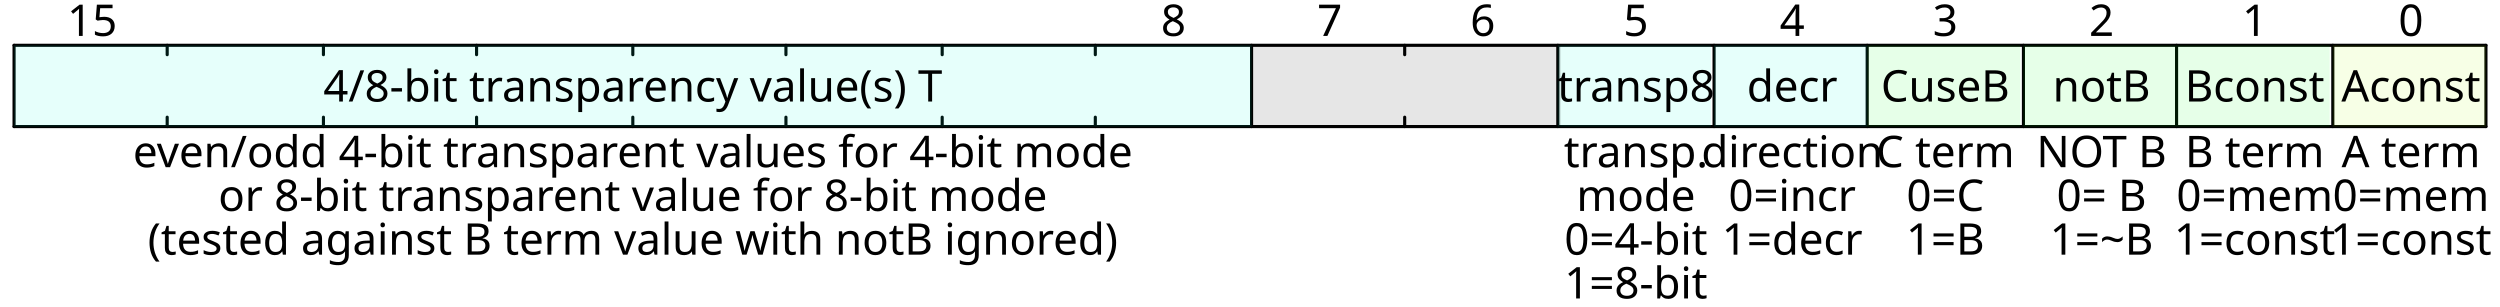
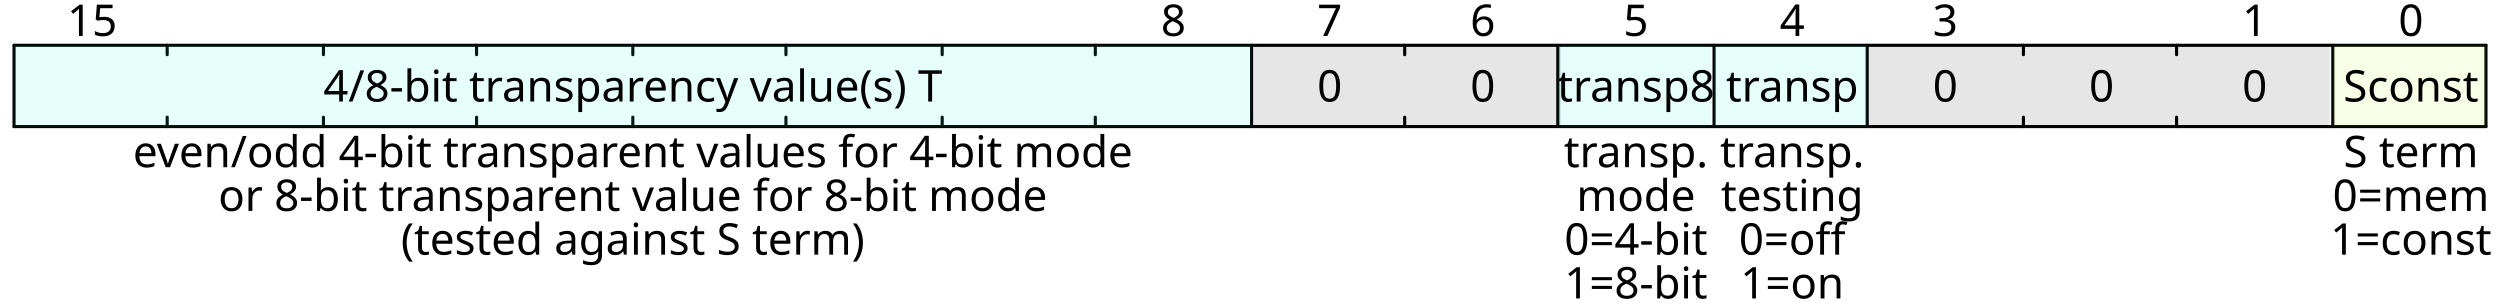
<svg xmlns="http://www.w3.org/2000/svg" width="800" height="98" viewBox="0 0 800 98" class="WaveDrom">
  <g transform="translate(0.5,0.5)" text-anchor="middle" font-size="14" font-family="sans-serif" font-weight="normal">
    <g transform="translate(4,14)">
      <g stroke="black" stroke-width="1" stroke-linecap="round">
        <line x2="791" />
        <line y2="26" />
        <line x2="791" y1="26" y2="26" />
        <line x1="791" x2="791" y2="26" />
        <line x1="742" x2="742" y2="26" />
-         <line x1="692" x2="692" y2="26" />
-         <line x1="643" x2="643" y2="26" />
+         <line x1="692" x2="692" y2="3" />
+         <line x1="692" x2="692" y1="26" y2="23" />
+         <line x1="643" x2="643" y2="3" />
+         <line x1="643" x2="643" y1="26" y2="23" />
        <line x1="593" x2="593" y2="26" />
        <line x1="544" x2="544" y2="26" />
        <line x1="494" x2="494" y2="26" />
        <line x1="445" x2="445" y2="3" />
        <line x1="445" x2="445" y1="26" y2="23" />
        <line x1="396" x2="396" y2="26" />
        <line x1="346" x2="346" y2="3" />
        <line x1="346" x2="346" y1="26" y2="23" />
        <line x1="297" x2="297" y2="3" />
        <line x1="297" x2="297" y1="26" y2="23" />
        <line x1="247" x2="247" y2="3" />
        <line x1="247" x2="247" y1="26" y2="23" />
        <line x1="198" x2="198" y2="3" />
        <line x1="198" x2="198" y1="26" y2="23" />
        <line x1="148" x2="148" y2="3" />
        <line x1="148" x2="148" y1="26" y2="23" />
        <line x1="99" x2="99" y2="3" />
        <line x1="99" x2="99" y1="26" y2="23" />
        <line x1="49" x2="49" y2="3" />
        <line x1="49" x2="49" y1="26" y2="23" />
      </g>
      <g>
        <g>
          <rect x="742" width="49" height="26" style="fill-opacity:0.1;fill:hsl(80,100%,50%)" />
-           <rect x="692" width="49" height="26" style="fill-opacity:0.1;fill:hsl(126,100%,50%)" />
-           <rect x="643" width="49" height="26" style="fill-opacity:0.1;fill:hsl(126,100%,50%)" />
-           <rect x="593" width="49" height="26" style="fill-opacity:0.1;fill:hsl(126,100%,50%)" />
+           <rect x="593" width="148" height="26" style="fill-opacity:0.1" />
          <rect x="544" width="49" height="26" style="fill-opacity:0.1;fill:hsl(170,100%,50%)" />
          <rect x="494" width="49" height="26" style="fill-opacity:0.1;fill:hsl(170,100%,50%)" />
          <rect x="396" width="99" height="26" style="fill-opacity:0.1" />
          <rect width="396" height="26" style="fill-opacity:0.1;fill:hsl(170,100%,50%)" />
        </g>
        <g transform="translate(25,-3)">
          <text x="742">0</text>
          <text x="692">1</text>
-           <text x="643">2</text>
          <text x="593">3</text>
          <text x="544">4</text>
          <text x="494">5</text>
          <text x="445">6</text>
          <text x="396">7</text>
          <text x="346">8</text>
          <text>15</text>
        </g>
        <g transform="translate(25,18)">
          <text x="742">
-             <tspan>Aconst</tspan>
+             <tspan>Sconst</tspan>
          </text>
-           <text x="692">
-             <tspan>Bconst</tspan>
-           </text>
-           <text x="643">
-             <tspan>notB</tspan>
-           </text>
-           <text x="593">
-             <tspan>CuseB</tspan>
-           </text>
+           <g>
+             <text x="692">0</text>
+             <text x="643">0</text>
+             <text x="593">0</text>
+           </g>
          <text x="544">
-             <tspan>decr</tspan>
+             <tspan>transp</tspan>
          </text>
          <text x="494">
            <tspan>transp8</tspan>
          </text>
+           <g>
+             <text x="445">0</text>
+             <text x="396">0</text>
+           </g>
          <text x="173">
            <tspan>4/8-bit transparency value(s) T</tspan>
          </text>
        </g>
        <g transform="translate(25,39)">
          <g>
            <text x="742">
-               <tspan>A term</tspan>
+               <tspan>S term</tspan>
            </text>
            <text x="742" y="14">
              <tspan>0=mem</tspan>
            </text>
            <text x="742" y="28">
              <tspan>1=const</tspan>
            </text>
          </g>
          <g>
-             <text x="692">
-               <tspan>B term</tspan>
-             </text>
-             <text x="692" y="14">
-               <tspan>0=mem</tspan>
-             </text>
-             <text x="692" y="28">
-               <tspan>1=const</tspan>
-             </text>
-           </g>
-           <g>
-             <text x="643">
-               <tspan>NOT B</tspan>
-             </text>
-             <text x="643" y="14">
-               <tspan>0= B</tspan>
-             </text>
-             <text x="643" y="28">
-               <tspan>1=~B</tspan>
-             </text>
-           </g>
-           <g>
-             <text x="593">
-               <tspan>C term</tspan>
-             </text>
-             <text x="593" y="14">
-               <tspan>0=C</tspan>
-             </text>
-             <text x="593" y="28">
-               <tspan>1=B</tspan>
-             </text>
-           </g>
-           <g>
            <text x="544">
-               <tspan>direction</tspan>
+               <tspan>transp.</tspan>
            </text>
            <text x="544" y="14">
-               <tspan>0=incr</tspan>
+               <tspan>testing</tspan>
            </text>
            <text x="544" y="28">
-               <tspan>1=decr</tspan>
+               <tspan>0=off</tspan>
+             </text>
+             <text x="544" y="42">
+               <tspan>1=on</tspan>
            </text>
          </g>
          <g>
            <text x="494">
              <tspan>transp.</tspan>
            </text>
            <text x="494" y="14">
              <tspan>mode</tspan>
            </text>
            <text x="494" y="28">
              <tspan>0=4-bit</tspan>
            </text>
            <text x="494" y="42">
              <tspan>1=8-bit</tspan>
            </text>
          </g>
          <g>
            <text x="173">
              <tspan>even/odd 4-bit transparent values for 4-bit mode</tspan>
            </text>
            <text x="173" y="14">
              <tspan>or 8-bit transparent value for 8-bit mode</tspan>
            </text>
            <text x="173" y="28">
-               <tspan>(tested against B term value with notB ignored)</tspan>
+               <tspan>(tested against S term)</tspan>
            </text>
          </g>
        </g>
      </g>
    </g>
  </g>
</svg>
